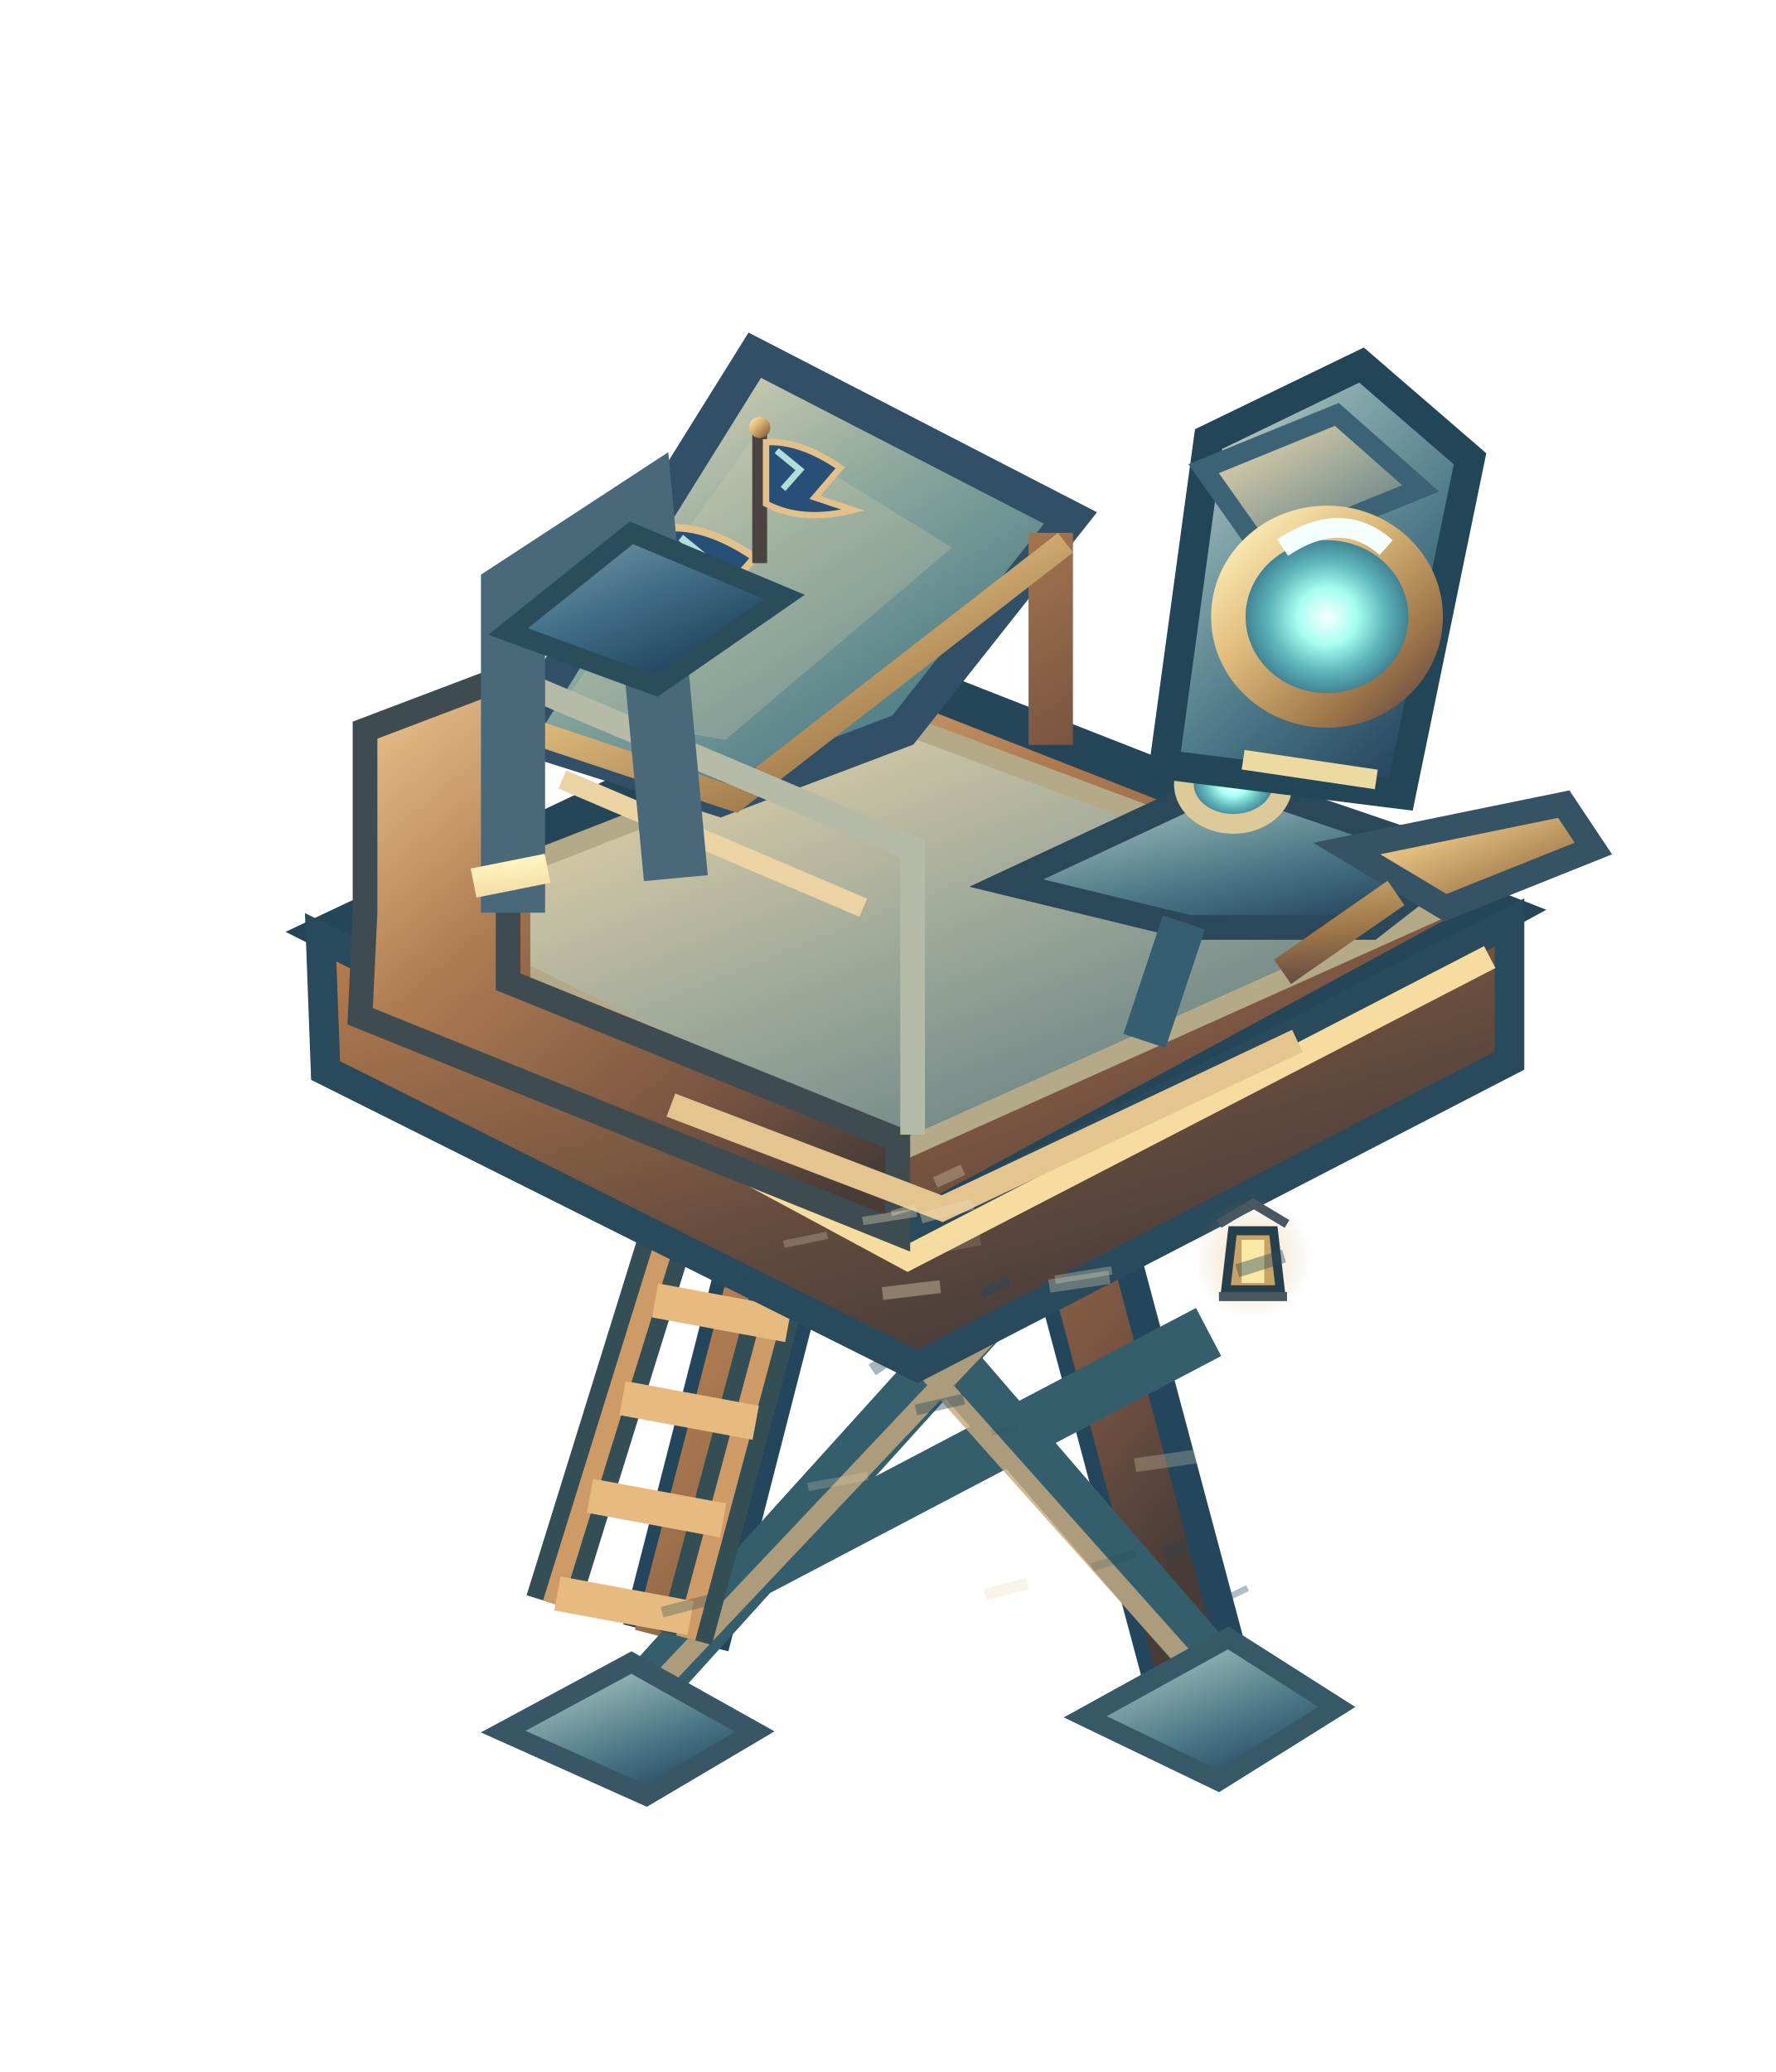
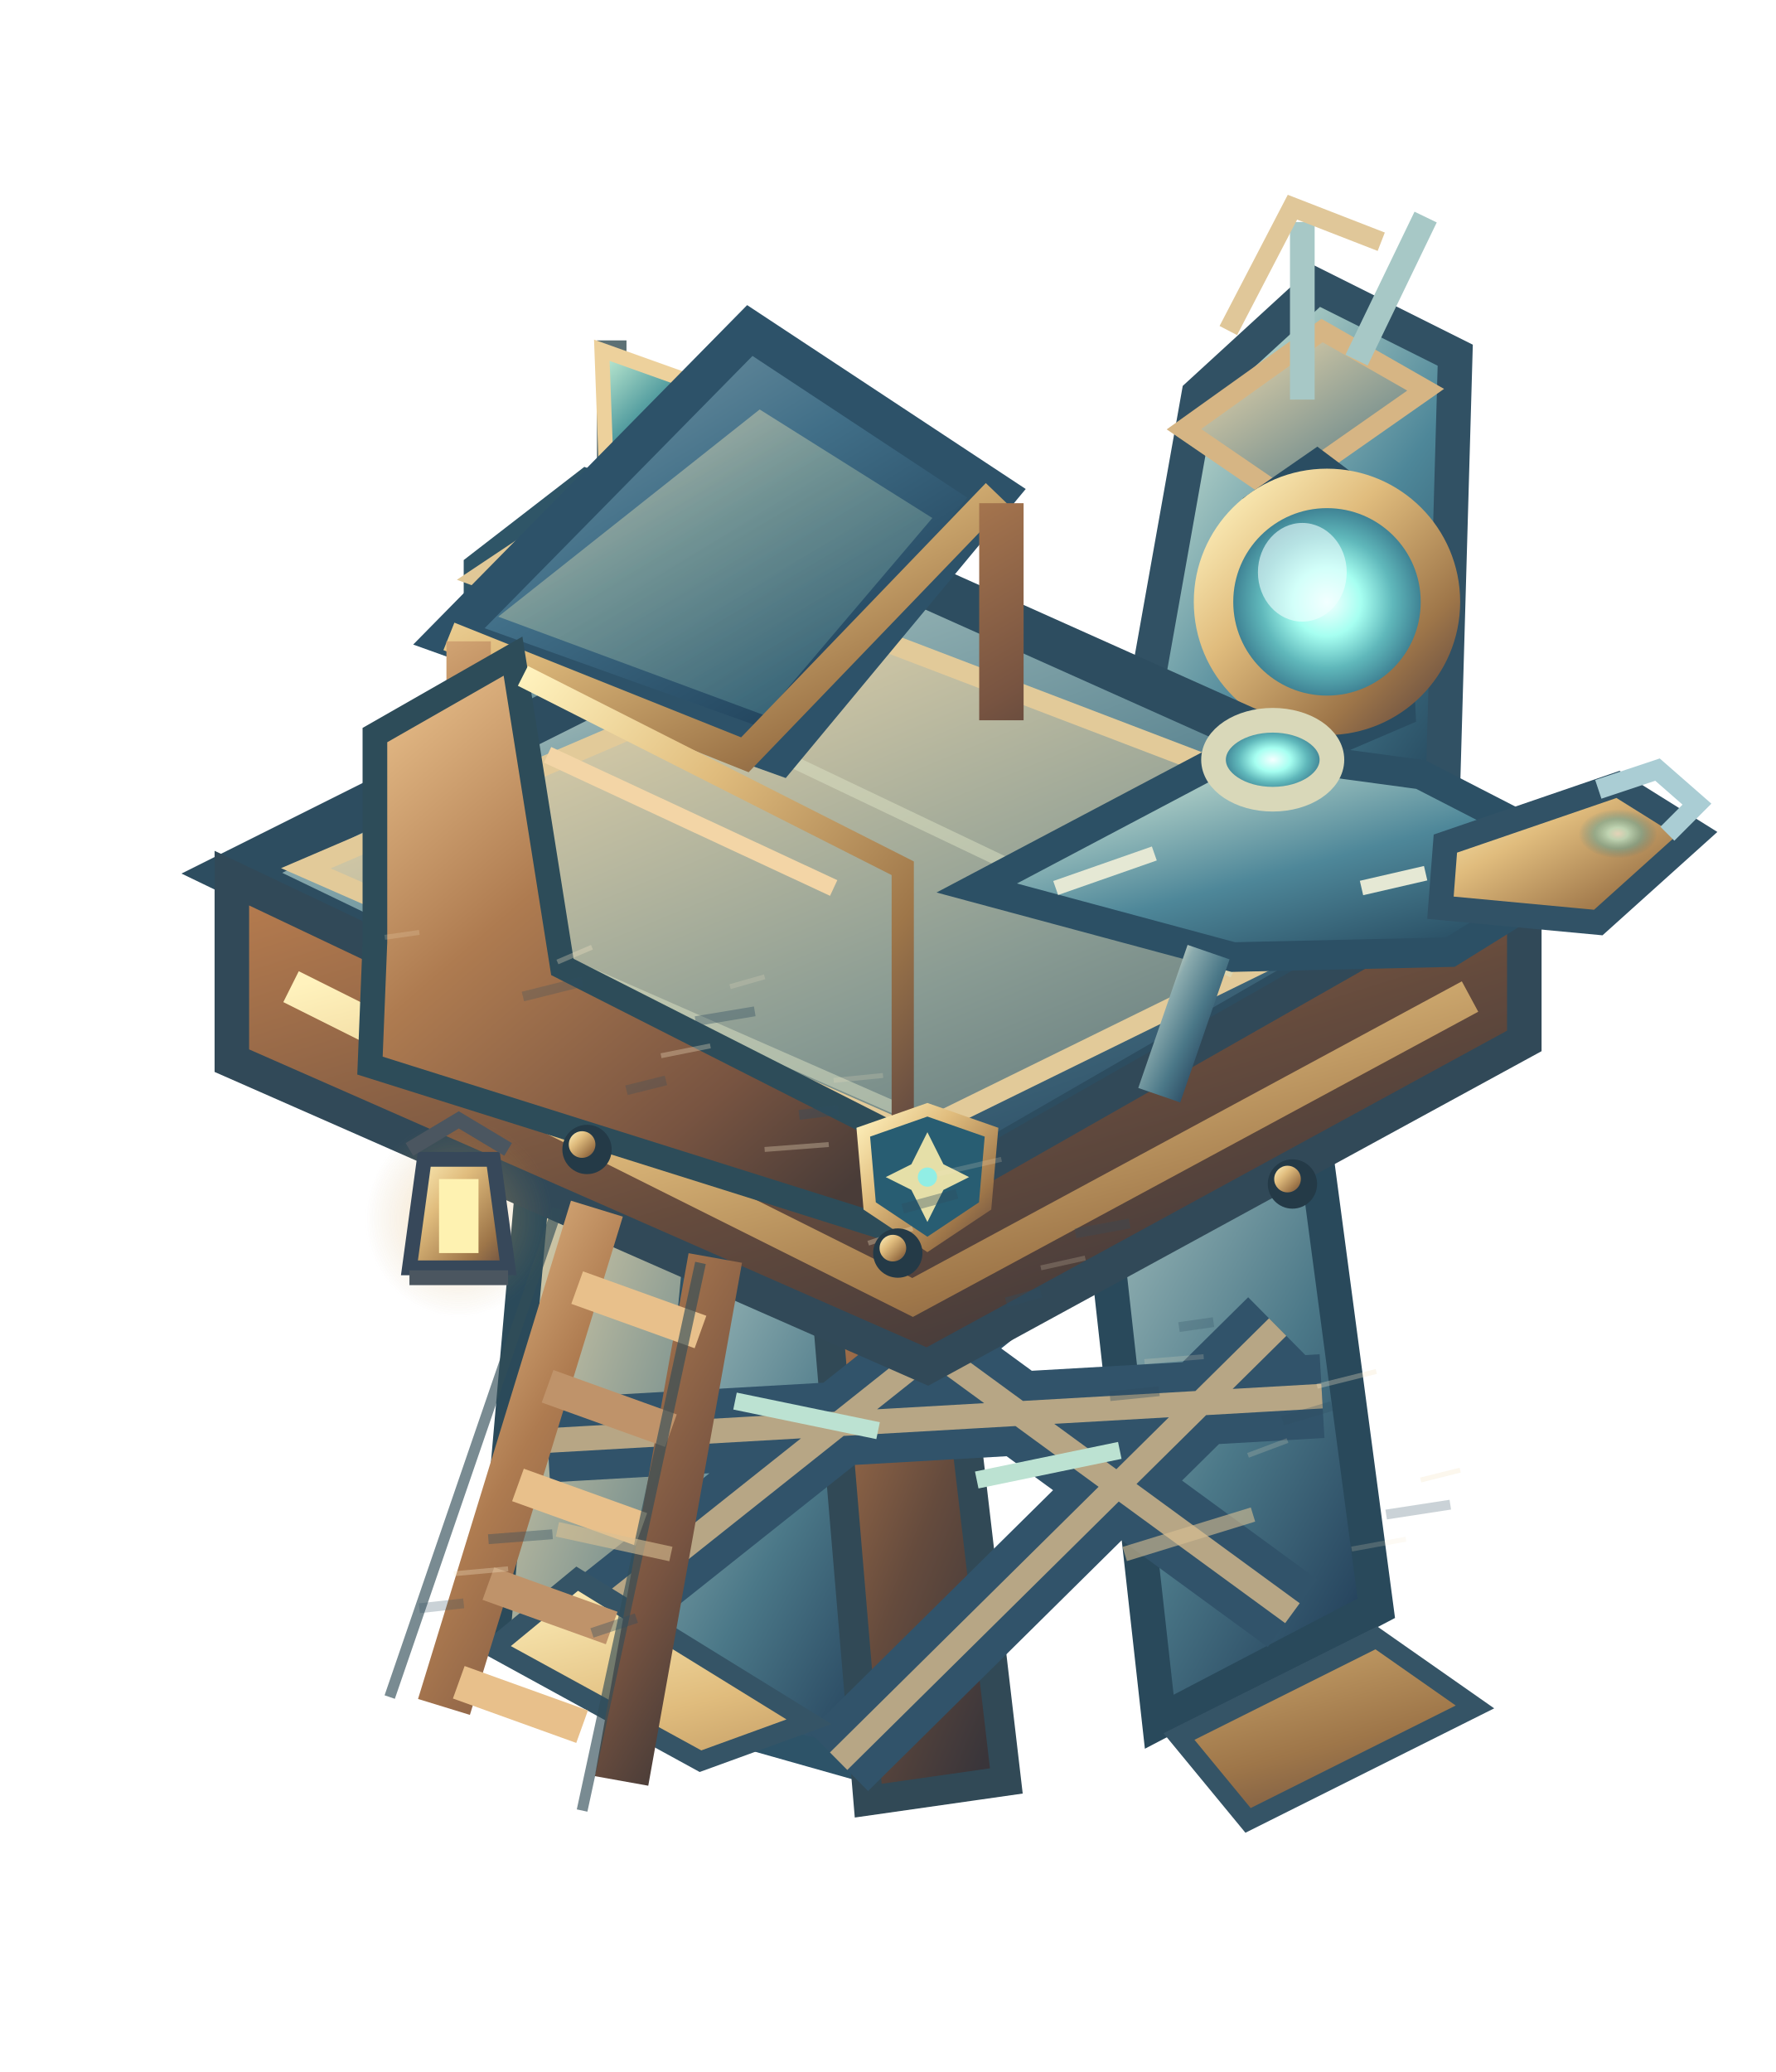
- <svg xmlns="http://www.w3.org/2000/svg" width="360" height="420" viewBox="0 0 360 420" role="img" aria-label="sniper 2 back layer">
+ <svg xmlns="http://www.w3.org/2000/svg" width="360" height="420" viewBox="0 0 360 420" role="img" aria-label="Vigía T06 2 back">
  <defs>
    <linearGradient id="mStone" x1="0" y1="0" x2=".95" y2="1">
      <stop stop-color="#fff2cb" />
      <stop offset=".22" stop-color="#d4c9a6" />
      <stop offset=".64" stop-color="#899b93" />
      <stop offset="1" stop-color="#526d74" />
    </linearGradient>
    <linearGradient id="sideStone" x1="0" y1="0" x2=".92" y2="1">
      <stop stop-color="#9fa89d" />
      <stop offset=".55" stop-color="#627c7f" />
      <stop offset="1" stop-color="#284d60" />
    </linearGradient>
    <linearGradient id="iron" x1=".2" y1="0" x2=".9" y2="1">
      <stop stop-color="#e8e8d1" />
      <stop offset=".22" stop-color="#8babae" />
      <stop offset=".57" stop-color="#4b7888" />
      <stop offset=".89" stop-color="#294861" />
      <stop offset="1" stop-color="#172f4e" />
    </linearGradient>
    <linearGradient id="wood" x1="0" y1="0" x2=".8" y2="1">
      <stop stop-color="#f0c892" />
      <stop offset=".4" stop-color="#ae7b50" />
      <stop offset=".78" stop-color="#785441" />
      <stop offset="1" stop-color="#493c38" />
    </linearGradient>
    <linearGradient id="woodShade" x1="0" y1="0" x2=".8" y2="1">
      <stop stop-color="#bd8050" />
      <stop offset=".6" stop-color="#654b3d" />
      <stop offset="1" stop-color="#39353a" />
    </linearGradient>
    <linearGradient id="roof" x1="0" y1="0" x2=".8" y2="1">
      <stop stop-color="#aec3b8" />
      <stop offset=".2" stop-color="#698d9d" />
      <stop offset=".47" stop-color="#416f88" />
      <stop offset=".84" stop-color="#244760" />
      <stop offset="1" stop-color="#152f52" />
    </linearGradient>
    <linearGradient id="canvas" x1=".2" y1="0" x2="1" y2="1">
      <stop stop-color="#e6d8b6" />
      <stop offset=".38" stop-color="#8da99d" />
      <stop offset=".86" stop-color="#3d7183" />
      <stop offset="1" stop-color="#2c4b65" />
    </linearGradient>
    <linearGradient id="brass" x1="0" y1="0" x2="1" y2="1">
      <stop stop-color="#fff2bd" />
      <stop offset=".36" stop-color="#e0bc7d" />
      <stop offset=".77" stop-color="#9e7649" />
      <stop offset="1" stop-color="#664c41" />
    </linearGradient>
    <radialGradient id="optic">
      <stop stop-color="#f5ffff" />
      <stop offset=".3" stop-color="#a6fff1" />
      <stop offset=".58" stop-color="#60b8bb" />
      <stop offset="1" stop-color="#285d79" />
    </radialGradient>
    <radialGradient id="light">
      <stop stop-color="#ffeabb" stop-opacity=".85" />
      <stop offset=".5" stop-color="#e1ac55" stop-opacity=".28" />
      <stop offset="1" stop-color="#b48e50" stop-opacity="0" />
    </radialGradient>
    <pattern id="grain" width="20" height="16" patternUnits="userSpaceOnUse">
      <path d="M1 5q7-3 14-2M-2 14q9-2 15-1" fill="none" stroke="#ffe1af" stroke-width="1.1" opacity=".21" />
    </pattern>
    <filter id="soft">
      <feGaussianBlur stdDeviation="5" />
    </filter>
  </defs>
-   <g id="sniper-back">
-     <path d="M137 332 177 176 199 176 242 337" fill="none" stroke="#23465c" stroke-width="22" />
-     <path d="M135 332 176 175M241 339l-43-162" stroke="url(#wood)" stroke-width="13" fill="none" />
-     <path d="M126 348 230 233M252 345 152 229M146 322l99-52" stroke="#355e6c" stroke-width="11" fill="none" />
-     <path d="M131 344 234 235M247 344 148 233" stroke="#c6aa7f" stroke-width="4" opacity=".82" fill="none" />
-     <path d="M102 351l26-14 25 14-22 13Z" fill="url(#iron)" stroke="#385665" stroke-width="4" />
-     <path d="M220 348l29-16 22 14-24 15Z" fill="url(#iron)" stroke="#365867" stroke-width="4" />
-     <g transform="translate(136 305)">
-       <path d="M-24 20 8-83M3 27 32-81" stroke="#344e56" stroke-width="11" fill="none" />
-       <path d="M-24 20 8-83M3 27 32-81" stroke="#ce9b67" stroke-width="4" fill="none" />
-       <path d="M-23.0 18.0l27 5" stroke="#e7bb7f" stroke-width="7" />
-       <path d="M-16.4 -1.8l27 5" stroke="#e7bb7f" stroke-width="7" />
-       <path d="M-9.8 -21.6l27 5" stroke="#e7bb7f" stroke-width="7" />
-       <path d="M-3.2 -41.4l27 5" stroke="#e7bb7f" stroke-width="7" />
-       <path d="M3.4 -61.2l27 5" stroke="#e7bb7f" stroke-width="7" />
-       <path d="M10.0 -81.0l27 5" stroke="#e7bb7f" stroke-width="7" />
-     </g>
-     <path d="M67 189 179 136 304 185 186 249Z" fill="url(#wood)" stroke="#254558" stroke-width="8" />
-     <path d="M65 190 185 249 306 187V215L186 277 66 217Z" fill="url(#woodShade)" stroke="#294a5c" stroke-width="6" />
-     <path d="M81 185 181 146 288 186 181 234Z" fill="url(#mStone)" stroke="#b4aa87" stroke-width="4" />
-     <path d="M82 200 184 255 302 194" stroke="#f6dc9e" stroke-width="5" fill="none" />
-     <path d="M105 149 153 72 217 105 183 148 146 162Z" fill="url(#canvas)" stroke="#315067" stroke-width="7" />
-     <path d="M113 144 154 87 193 111 147 150" fill="#dbd0ab" opacity=".25" />
-     <path d="M103 153V204M213 108V151" stroke="url(#wood)" stroke-width="9" />
-     <path d="M104 147 149 162 216 110" stroke="url(#brass)" stroke-width="5" fill="none" />
-     <path d="M74 185V148l29-11v62l79 32v19L73 206Z" fill="url(#wood)" stroke="#3e4c52" stroke-width="5" />
-     <path d="M107 139 185 172v58" stroke="#b5bba7" stroke-width="5" fill="none" />
-     <path d="M114 158l61 26" stroke="#ebd3a4" stroke-width="4" />
-     <path d="M204 179 249 158 296 174 278 188 241 188Z" fill="url(#iron)" stroke="#2b485a" stroke-width="5" />
-     <path d="M273 172 317 163 323 172 293 184Z" fill="url(#brass)" stroke="#355364" stroke-width="5" />
-     <ellipse cx="250" cy="159" rx="10" ry="8" fill="url(#optic)" stroke="#ddca98" stroke-width="4" />
-     <path d="M240 187l-8 24" stroke="#355e70" stroke-width="9" />
-     <path d="M136 224 191 245 263 211" fill="none" stroke="#e5c58f" stroke-width="5" />
-     <g transform="translate(134 133) scale(0.5)">
-       <path d="M0 5V-58" stroke="#494341" stroke-width="7" />
-       <path d="M3-52Q19-53 38-40L26-26 44-20Q20-14 3-23Z" fill="#284f78" stroke="#e3c189" stroke-width="3" />
-       <path d="M8-48 19-39 11-30" stroke="#afdfd6" stroke-width="3" fill="none" />
-       <circle cy="-59" r="5" fill="url(#brass)" />
-     </g>
-     <g transform="translate(254 255) scale(0.46)">
-       <ellipse rx="26" ry="27" fill="url(#light)" opacity=".7" />
-       <path d="M-9-12 9-12 12 14-12 14Z" fill="#c8a365" stroke="#263f4c" stroke-width="4" />
-       <path d="M-5-8H5V11H-5Z" fill="#fff1af" opacity=".88" />
-       <path d="M-15-15 0-24 15-15M-15 17H15" fill="none" stroke="#4a5760" stroke-width="4" />
-     </g>
-     <g id="hand-painted-stone-wear">
-       <path d="M201.0 290.4l5.5 -1.0" stroke="#23485b" stroke-width="1.2" opacity="0.16" />
-       <path d="M174.9 247.5l10.9 -1.7" stroke="#e6d9b8" stroke-width="1.7" opacity="0.36" />
-       <path d="M199.7 323.2l8.6 -2.2" stroke="#e6d9b8" stroke-width="2.3" opacity="0.30" />
-       <path d="M186.5 253.4l12.2 -2.2" stroke="#e6d9b8" stroke-width="2.5" opacity="0.15" />
-       <path d="M163.8 301.4l12.1 -2.2" stroke="#e6d9b8" stroke-width="1.7" opacity="0.23" />
-       <path d="M145.0 260.5l9.0 -1.4" stroke="#23485b" stroke-width="1.8" opacity="0.32" />
-       <path d="M212.7 260.7l12.2 -1.8" stroke="#e6d9b8" stroke-width="2.7" opacity="0.32" />
-       <path d="M250.8 257.6l9.5 -3.0" stroke="#23485b" stroke-width="2.7" opacity="0.42" />
-       <path d="M249.4 323.6l3.5 -1.7" stroke="#23485b" stroke-width="1.3" opacity="0.36" />
-       <path d="M158.9 252.2l8.8 -1.8" stroke="#e6d9b8" stroke-width="1.5" opacity="0.26" />
-       <path d="M189.6 239.7l5.6 -2.6" stroke="#e6d9b8" stroke-width="2.3" opacity="0.31" />
-       <path d="M221.4 317.7l8.8 -2.9" stroke="#23485b" stroke-width="1.7" opacity="0.18" />
-       <path d="M213.9 259.4l11.5 -1.9" stroke="#e6d9b8" stroke-width="1.7" opacity="0.32" />
-       <path d="M178.9 262.2l11.7 -1.4" stroke="#e6d9b8" stroke-width="2.6" opacity="0.39" />
-       <path d="M236.1 314.9l9.5 -2.7" stroke="#23485b" stroke-width="2.8" opacity="0.24" />
-       <path d="M180.7 246.0l4.9 -1.5" stroke="#e6d9b8" stroke-width="1.1" opacity="0.38" />
-       <path d="M176.8 277.7l3.4 -2.3" stroke="#23485b" stroke-width="2.6" opacity="0.40" />
-       <path d="M186.7 246.9l10.5 -2.8" stroke="#e6d9b8" stroke-width="2.2" opacity="0.37" />
-       <path d="M230.1 297.0l12.5 -1.8" stroke="#e6d9b8" stroke-width="2.8" opacity="0.27" />
-       <path d="M134.2 326.8l9.6 -2.5" stroke="#23485b" stroke-width="2.2" opacity="0.32" />
-       <path d="M199.0 262.4l5.4 -2.9" stroke="#23485b" stroke-width="1.8" opacity="0.43" />
-       <path d="M185.7 285.8l9.7 -2.2" stroke="#23485b" stroke-width="2.2" opacity="0.42" />
-     </g>
-   </g>
-   <g id="sniper-veteran-optic-deck">
-     <path d="M236 155l9-66 31-15 22 19-14 68Z" fill="url(#iron)" stroke="#234558" stroke-width="6" />
-     <path d="M244 95 271 84 288 99 256 112Z" fill="url(#mStone)" stroke="#3b6375" stroke-width="4" />
-     <ellipse cx="269" cy="125" rx="20" ry="19" fill="url(#optic)" stroke="url(#brass)" stroke-width="7" />
-     <path d="M260 111q12-8 21 0" stroke="#f6ffff" stroke-width="4" fill="none" />
-     <path d="M252 154 279 158" stroke="#eddaa1" stroke-width="4" />
-     <path d="M104 185V120L130 103l7 75" stroke="#49697a" stroke-width="13" fill="none" />
-     <path d="M103 128 128 108 159 121 133 139Z" fill="url(#roof)" stroke="#2b4d5b" stroke-width="4" />
-     <path d="M96 179 111 176M260 197l23-16" stroke="url(#brass)" stroke-width="6" />
-     <g transform="translate(154 112) scale(0.43)">
-       <path d="M0 5V-58" stroke="#494341" stroke-width="7" />
-       <path d="M3-52Q19-53 38-40L26-26 44-20Q20-14 3-23Z" fill="#284f78" stroke="#e3c189" stroke-width="3" />
-       <path d="M8-48 19-39 11-30" stroke="#afdfd6" stroke-width="3" fill="none" />
-       <circle cy="-59" r="5" fill="url(#brass)" />
-     </g>
+   <defs>
+     <linearGradient id="t06Flag" x1="0" y1="0" x2="1" y2="1">
+       <stop stop-color="#c9f2d6" />
+       <stop offset=".45" stop-color="#3c8c95" />
+       <stop offset="1" stop-color="#205170" />
+     </linearGradient>
+     <linearGradient id="t06Arm" x1="0" y1="0" x2=".8" y2="1">
+       <stop stop-color="#f6e6ba" />
+       <stop offset=".23" stop-color="#b4d2c9" />
+       <stop offset=".6" stop-color="#4e8799" />
+       <stop offset="1" stop-color="#24465c" />
+     </linearGradient>
+     <radialGradient id="t06Glow">
+       <stop stop-color="#ffffff" />
+       <stop offset=".25" stop-color="#b8fff0" />
+       <stop offset=".6" stop-color="#4da9a9" stop-opacity=".8" />
+       <stop offset="1" stop-color="#266e84" stop-opacity="0" />
+     </radialGradient>
+     <pattern id="t06Stone" width="33" height="28" patternUnits="userSpaceOnUse">
+       <path d="M0 0H33M0 28H33M15 0V28" fill="none" stroke="#395463" stroke-width="2.3" opacity=".36" />
+       <path d="M2 5l9-2M19 19l9-1" fill="none" stroke="#fff2cd" stroke-width="2.8" opacity=".17" />
+     </pattern>
+   </defs>
+   <g id="t06-sniper-backstructure" data-owned="T" data-operator-slot="P">
+     <g id="t06-heavy-tripod">
+       <path d="M110 217 145 223 133 348 100 331Z" fill="url(#mStone)" stroke="#2b4a5a" stroke-width="7" />
+       <path d="M145 223 179 234 185 361 132 346Z" fill="url(#iron)" stroke="#2d5368" stroke-width="6" />
+       <path d="M220 214 262 198 279 326 235 349Z" fill="url(#iron)" stroke="#29495b" stroke-width="7" />
+       <path d="M166 246 191 250 204 361 176 365Z" fill="url(#woodShade)" stroke="#314956" stroke-width="6" />
+       <path d="M113 334 235 237M262 327 132 232M170 357 259 269M111 292 268 283" stroke="#31536a" stroke-width="17" fill="none" />
+       <path d="M113 334 235 237M262 327 132 232M170 357 259 269M111 292 268 283" stroke="#d4b88b" stroke-width="5" opacity=".82" fill="none" />
+       <path d="M100 334 142 357 164 349 117 320ZM239 352 279 332 299 346 253 369Z" fill="url(#brass)" stroke="#355466" stroke-width="4" />
+       <path d="M149 284l29 6M198 300l29-6" stroke="#bce2d2" stroke-width="3.5" />
+     </g>
+     <g id="t06-veteran-observatory">
+       <path d="M230 153 243 80 267 58 295 72 292 177Z" fill="url(#t06Arm)" stroke="#315164" stroke-width="7" />
+       <path d="M240 87 268 67 289 79 259 100Z" fill="url(#mStone)" stroke="#d6b584" stroke-width="4" />
+       <path d="M254 102 267 93 283 105 285 145 257 157Z" fill="url(#sideStone)" stroke="#2a4d62" stroke-width="4" />
+       <ellipse cx="269" cy="122" rx="23" ry="23" fill="url(#optic)" stroke="url(#brass)" stroke-width="8" />
+       <ellipse cx="264" cy="116" rx="9" ry="10" fill="#f0ffff" opacity=".6" />
+       <path d="M264 81V45M275 73l14-29" stroke="#a7c8c6" stroke-width="5" />
+       <path d="M249 67 262 42 280 49" fill="none" stroke="#e0c799" stroke-width="4" />
+       <path d="M97 165V115l22-17 32 11v69" fill="url(#iron)" stroke="#2f5567" stroke-width="6" />
+       <path d="M97 117 121 101 152 112 127 128Z" fill="url(#roof)" stroke="#e1c897" stroke-width="4" />
+       <path d="M121 128V178" stroke="#d1b886" stroke-width="5" />
+       <path d="M124 96V69" stroke="#5d7175" stroke-width="6" />
+       <path d="M122 71 150 81l-27 17Z" fill="url(#t06Flag)" stroke="#edd19c" stroke-width="3" />
+       <path d="M126 115l37 15" stroke="#d0e9dc" stroke-width="3" />
+       <circle cx="250" cy="170" r="5" fill="#243a47" />
+       <circle cx="249" cy="169" r="2.7" fill="url(#brass)" />
+       <circle cx="287" cy="180" r="5" fill="#243a47" />
+       <circle cx="286" cy="179" r="2.7" fill="url(#brass)" />
+     </g>
+     <g id="t06-deck-l2">
+       <path d="M47 177 175 113 309 173 186 244Z" fill="url(#iron)" stroke="#2d4d60" stroke-width="9" />
+       <path d="M47 178 186 244 309 174V211L188 277 47 215Z" fill="url(#woodShade)" stroke="#314958" stroke-width="7" />
+       <path d="M62 176 174 128 297 175 185 230Z" fill="url(#mStone)" stroke="#e2ca99" stroke-width="4" />
+       <path d="M59 200 185 263 298 202" fill="none" stroke="url(#brass)" stroke-width="7" />
+       <path d="M80 180 187 227M141 145l109 52" stroke="#dce2c4" stroke-width="2.5" opacity=".5" />
+       <path d="M91 129 152 67 202 100 158 153Z" fill="url(#roof)" stroke="#2d5269" stroke-width="8" />
+       <path d="M101 125 154 83 189 105 155 145Z" fill="url(#canvas)" opacity=".64" />
+       <path d="M91 129 151 153 202 100" fill="none" stroke="url(#brass)" stroke-width="6" />
+       <path d="M95 130V183M203 102V146" stroke="url(#wood)" stroke-width="9" />
+     </g>
+     <g id="t06-precision-rig-l2">
+       <path d="M198 180 251 152 288 157 323 175 294 193 250 194Z" fill="url(#t06Arm)" stroke="#2c5065" stroke-width="6" />
+       <path d="M293 171l35-12 16 10-20 18-32-3Z" fill="url(#brass)" stroke="#315266" stroke-width="5" />
+       <ellipse cx="258" cy="154" rx="12" ry="8" fill="url(#optic)" stroke="#d9d8b9" stroke-width="5" />
+       <path d="M245 193 235 222" stroke="url(#iron)" stroke-width="9" />
+       <path d="M214 180l20-7M276 180l13-3" stroke="#e5e8d4" stroke-width="3" />
+       <path d="M324 160l12-4 8 7-6 6" fill="none" stroke="#aacdd4" stroke-width="4" />
+       <ellipse cx="328" cy="169" rx="8" ry="5" fill="url(#t06Glow)" opacity=".53" />
+     </g>
+     <g id="t06-rail-rear">
+       <path d="M76 191V149l28-16 10 63 69 35v19L75 216Z" fill="url(#wood)" stroke="#2d4c59" stroke-width="5" />
+       <path d="M106 137 183 176V229" stroke="url(#brass)" stroke-width="4.5" fill="none" />
+       <path d="M111 153l58 27" stroke="#f3d5a6" stroke-width="3.5" />
+     </g>
+     <g id="t06-guided-stairs">
+       <path d="M121 245 90 346M145 255 126 361" stroke="url(#wood)" stroke-width="11" />
+       <path d="M117 261l25 9" stroke="#e8c08b" stroke-width="7" />
+       <path d="M111 281l25 9" stroke="#bf936a" stroke-width="7" />
+       <path d="M105 301l25 9" stroke="#e8c08b" stroke-width="7" />
+       <path d="M99 321l25 9" stroke="#bf936a" stroke-width="7" />
+       <path d="M93 341l25 9" stroke="#e8c08b" stroke-width="7" />
+       <path d="M113 245l-34 99M142 256l-24 111" stroke="#314d57" stroke-width="2.2" opacity=".65" />
+     </g>
+     <g transform="translate(188 236) scale(0.65)">
+       <path d="M0-17 20-10 18 13 0 25-18 13-20-10Z" fill="#285d72" stroke="url(#brass)" stroke-width="4" />
+       <path d="M0-10 5 0 13 4 5 8 0 18-5 8-13 4-5 0Z" fill="#e5dfa8" />
+       <circle cx="0" cy="4" r="3" fill="#91eee5" />
+     </g>
+     <g transform="translate(93 247)">
+       <ellipse rx="19" ry="20" fill="url(#light)" opacity=".68" />
+       <path d="M-7-12 7-12 10 10-10 10Z" fill="url(#brass)" stroke="#37485a" stroke-width="3" />
+       <path d="M-4-8H4V7H-4Z" fill="#fef2b1" />
+       <path d="M-10-14 0-20 10-14M-10 12H10" stroke="#4b5660" stroke-width="3" fill="none" />
+     </g>
+     <g id="t06-wear-material">
+       <path d="M78 190l7 -1" stroke="#f4e5c4" stroke-width="1" opacity="0.19" />
+       <path d="M127 221l8 -2" stroke="#2d4d5f" stroke-width="2" opacity="0.25" />
+       <path d="M176 252l9 -3" stroke="#f4e5c4" stroke-width="1" opacity="0.31" />
+       <path d="M225 283l10 -1" stroke="#2d4d5f" stroke-width="2" opacity="0.37" />
+       <path d="M274 314l11 -2" stroke="#f4e5c4" stroke-width="1" opacity="0.19" />
+       <path d="M106 202l12 -3" stroke="#2d4d5f" stroke-width="2" opacity="0.25" />
+       <path d="M155 233l13 -1" stroke="#f4e5c4" stroke-width="1" opacity="0.31" />
+       <path d="M204 264l7 -2" stroke="#2d4d5f" stroke-width="2" opacity="0.37" />
+       <path d="M253 295l8 -3" stroke="#f4e5c4" stroke-width="1" opacity="0.19" />
+       <path d="M85 326l9 -1" stroke="#2d4d5f" stroke-width="2" opacity="0.25" />
+       <path d="M134 214l10 -2" stroke="#f4e5c4" stroke-width="1" opacity="0.31" />
+       <path d="M183 245l11 -3" stroke="#2d4d5f" stroke-width="2" opacity="0.37" />
+       <path d="M232 276l12 -1" stroke="#f4e5c4" stroke-width="1" opacity="0.19" />
+       <path d="M281 307l13 -2" stroke="#2d4d5f" stroke-width="2" opacity="0.25" />
+       <path d="M113 195l7 -3" stroke="#f4e5c4" stroke-width="1" opacity="0.31" />
+       <path d="M162 226l8 -1" stroke="#2d4d5f" stroke-width="2" opacity="0.37" />
+       <path d="M211 257l9 -2" stroke="#f4e5c4" stroke-width="1" opacity="0.19" />
+       <path d="M260 288l10 -3" stroke="#2d4d5f" stroke-width="2" opacity="0.25" />
+       <path d="M92 319l11 -1" stroke="#f4e5c4" stroke-width="1" opacity="0.31" />
+       <path d="M141 207l12 -2" stroke="#2d4d5f" stroke-width="2" opacity="0.37" />
+       <path d="M190 238l13 -3" stroke="#f4e5c4" stroke-width="1" opacity="0.19" />
+       <path d="M239 269l7 -1" stroke="#2d4d5f" stroke-width="2" opacity="0.25" />
+       <path d="M288 300l8 -2" stroke="#f4e5c4" stroke-width="1" opacity="0.31" />
+       <path d="M120 331l9 -3" stroke="#2d4d5f" stroke-width="2" opacity="0.37" />
+       <path d="M169 219l10 -1" stroke="#f4e5c4" stroke-width="1" opacity="0.19" />
+       <path d="M218 250l11 -2" stroke="#2d4d5f" stroke-width="2" opacity="0.25" />
+       <path d="M267 281l12 -3" stroke="#f4e5c4" stroke-width="1" opacity="0.31" />
+       <path d="M99 312l13 -1" stroke="#2d4d5f" stroke-width="2" opacity="0.37" />
+       <path d="M148 200l7 -2" stroke="#f4e5c4" stroke-width="1" opacity="0.19" />
+       <path d="M113 310l23 5M228 315l26-8" stroke="#d9bf92" stroke-width="3" opacity=".6" />
+     </g>
+     <circle cx="119" cy="233" r="5" fill="#243a47" />
+     <circle cx="118" cy="232" r="2.7" fill="url(#brass)" />
+     <circle cx="262" cy="240" r="5" fill="#243a47" />
+     <circle cx="261" cy="239" r="2.7" fill="url(#brass)" />
+     <circle cx="182" cy="254" r="5" fill="#243a47" />
+     <circle cx="181" cy="253" r="2.7" fill="url(#brass)" />
  </g>
</svg>
